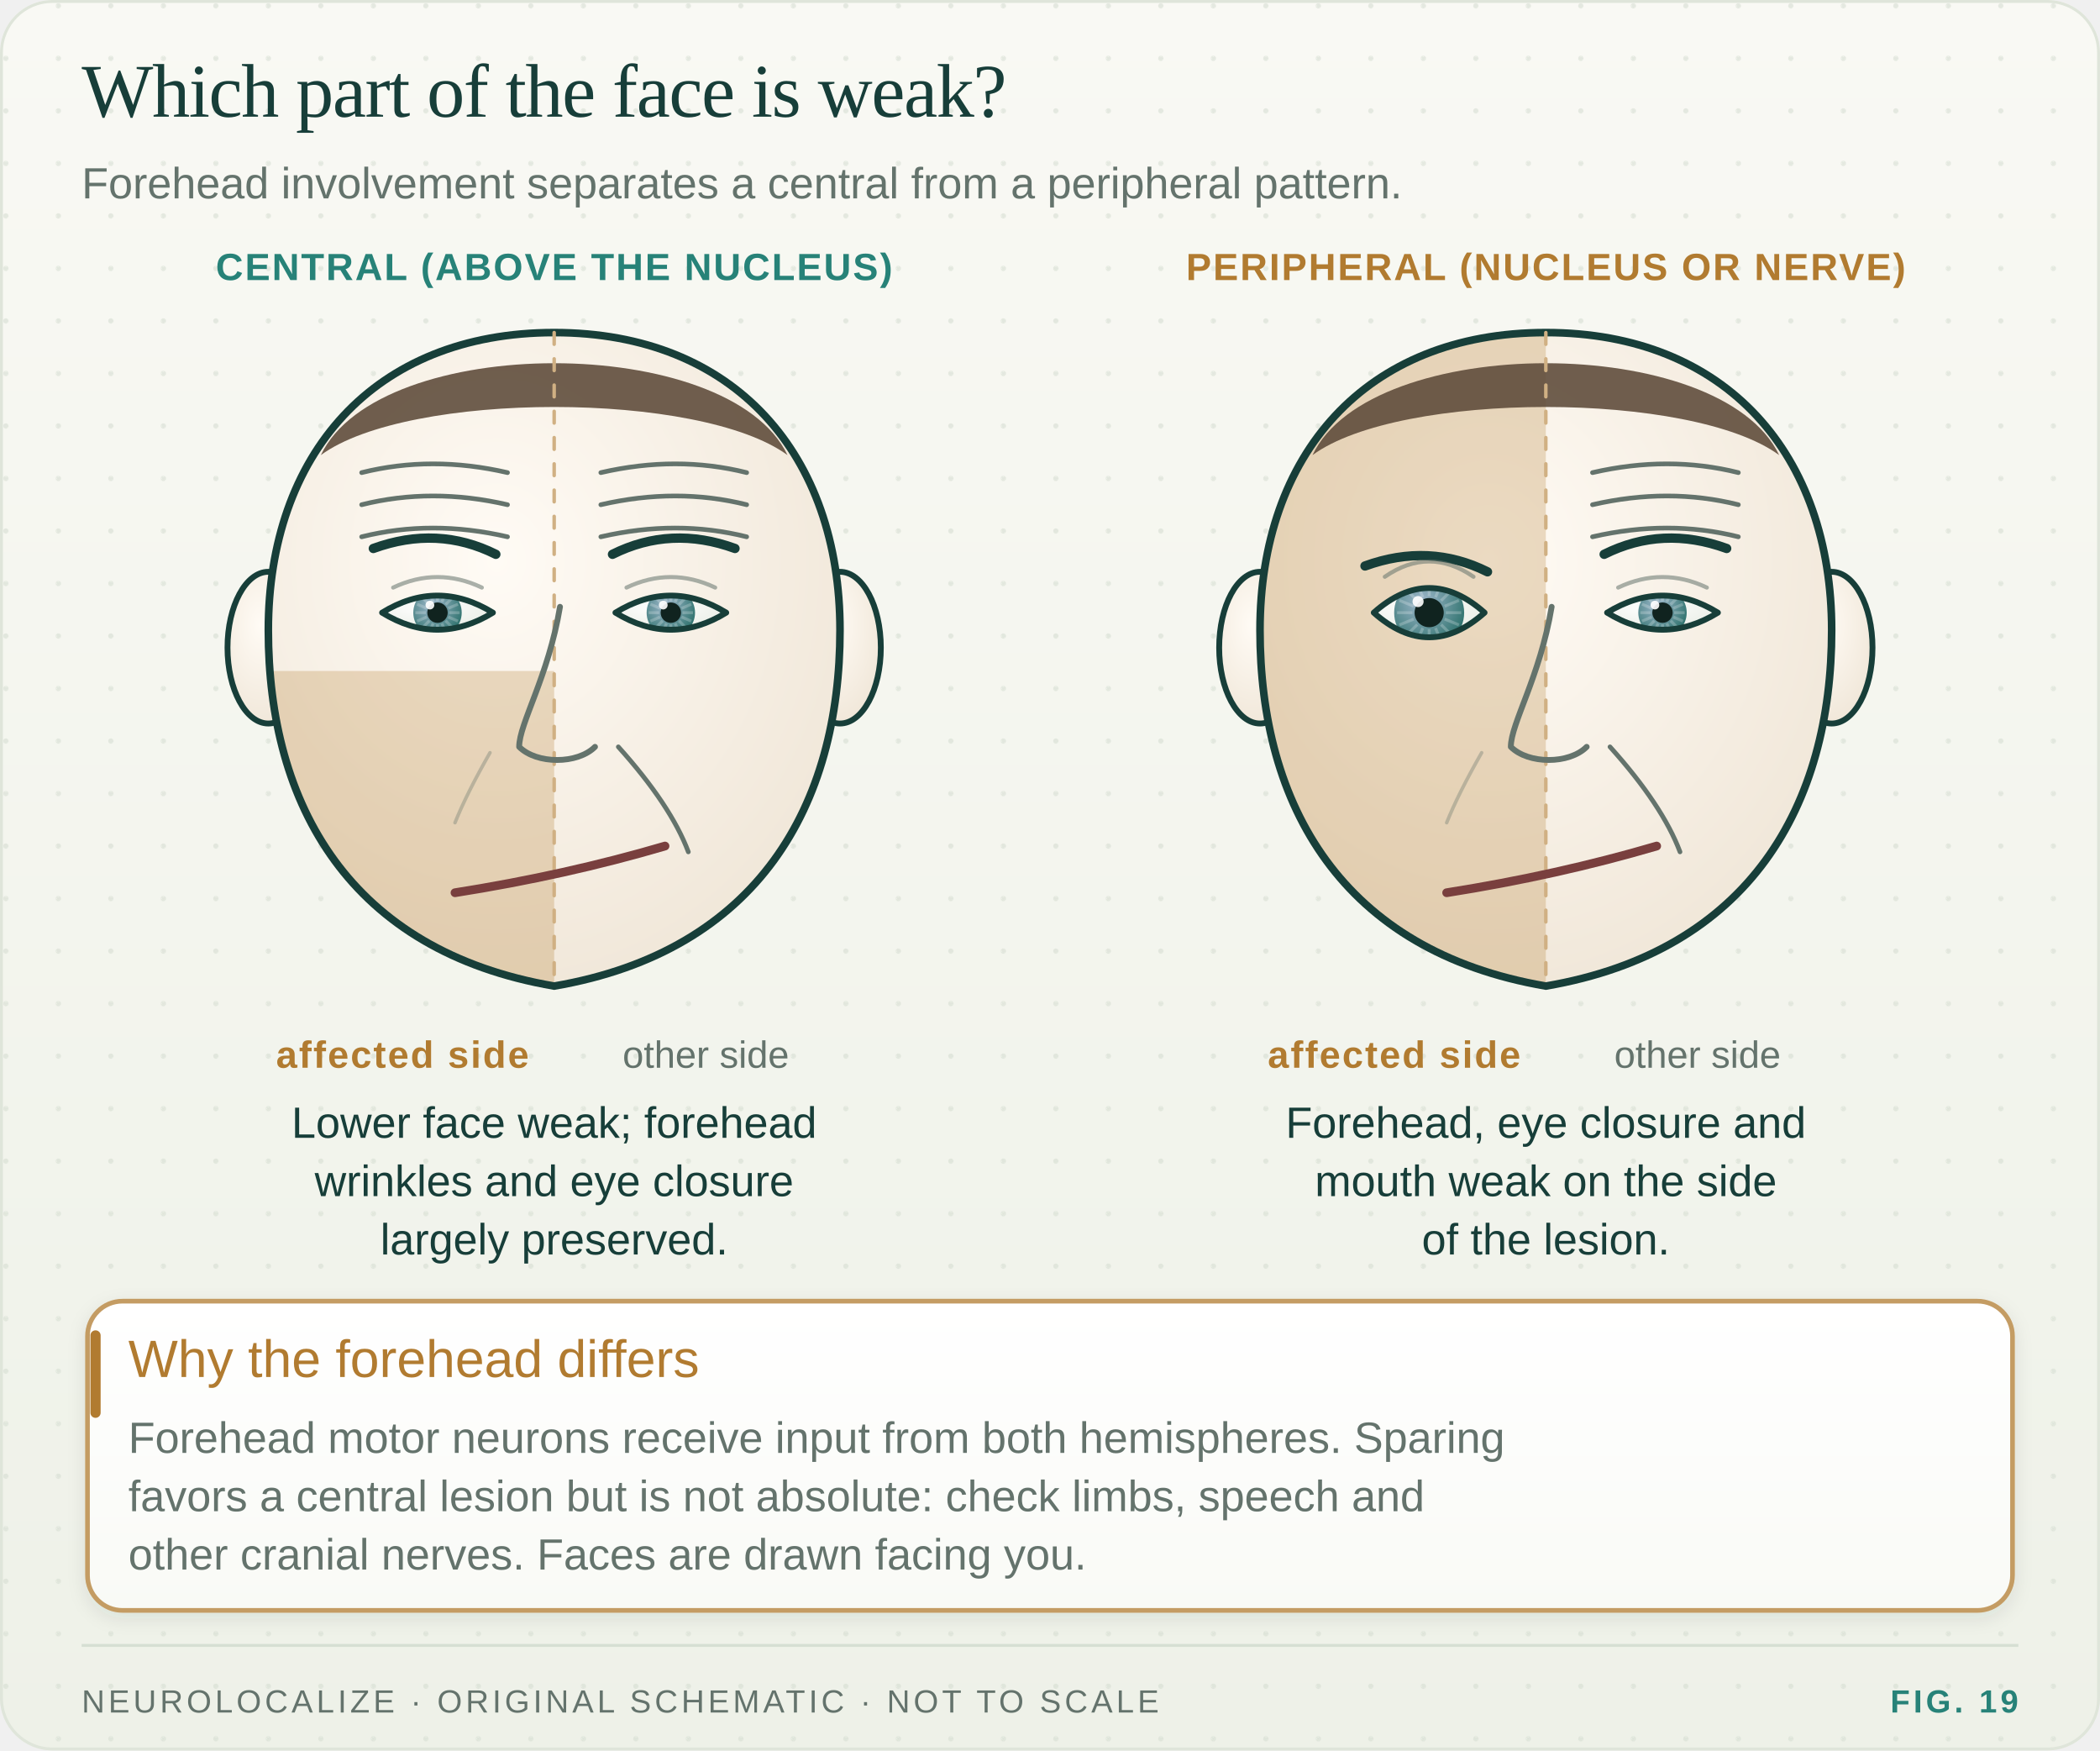
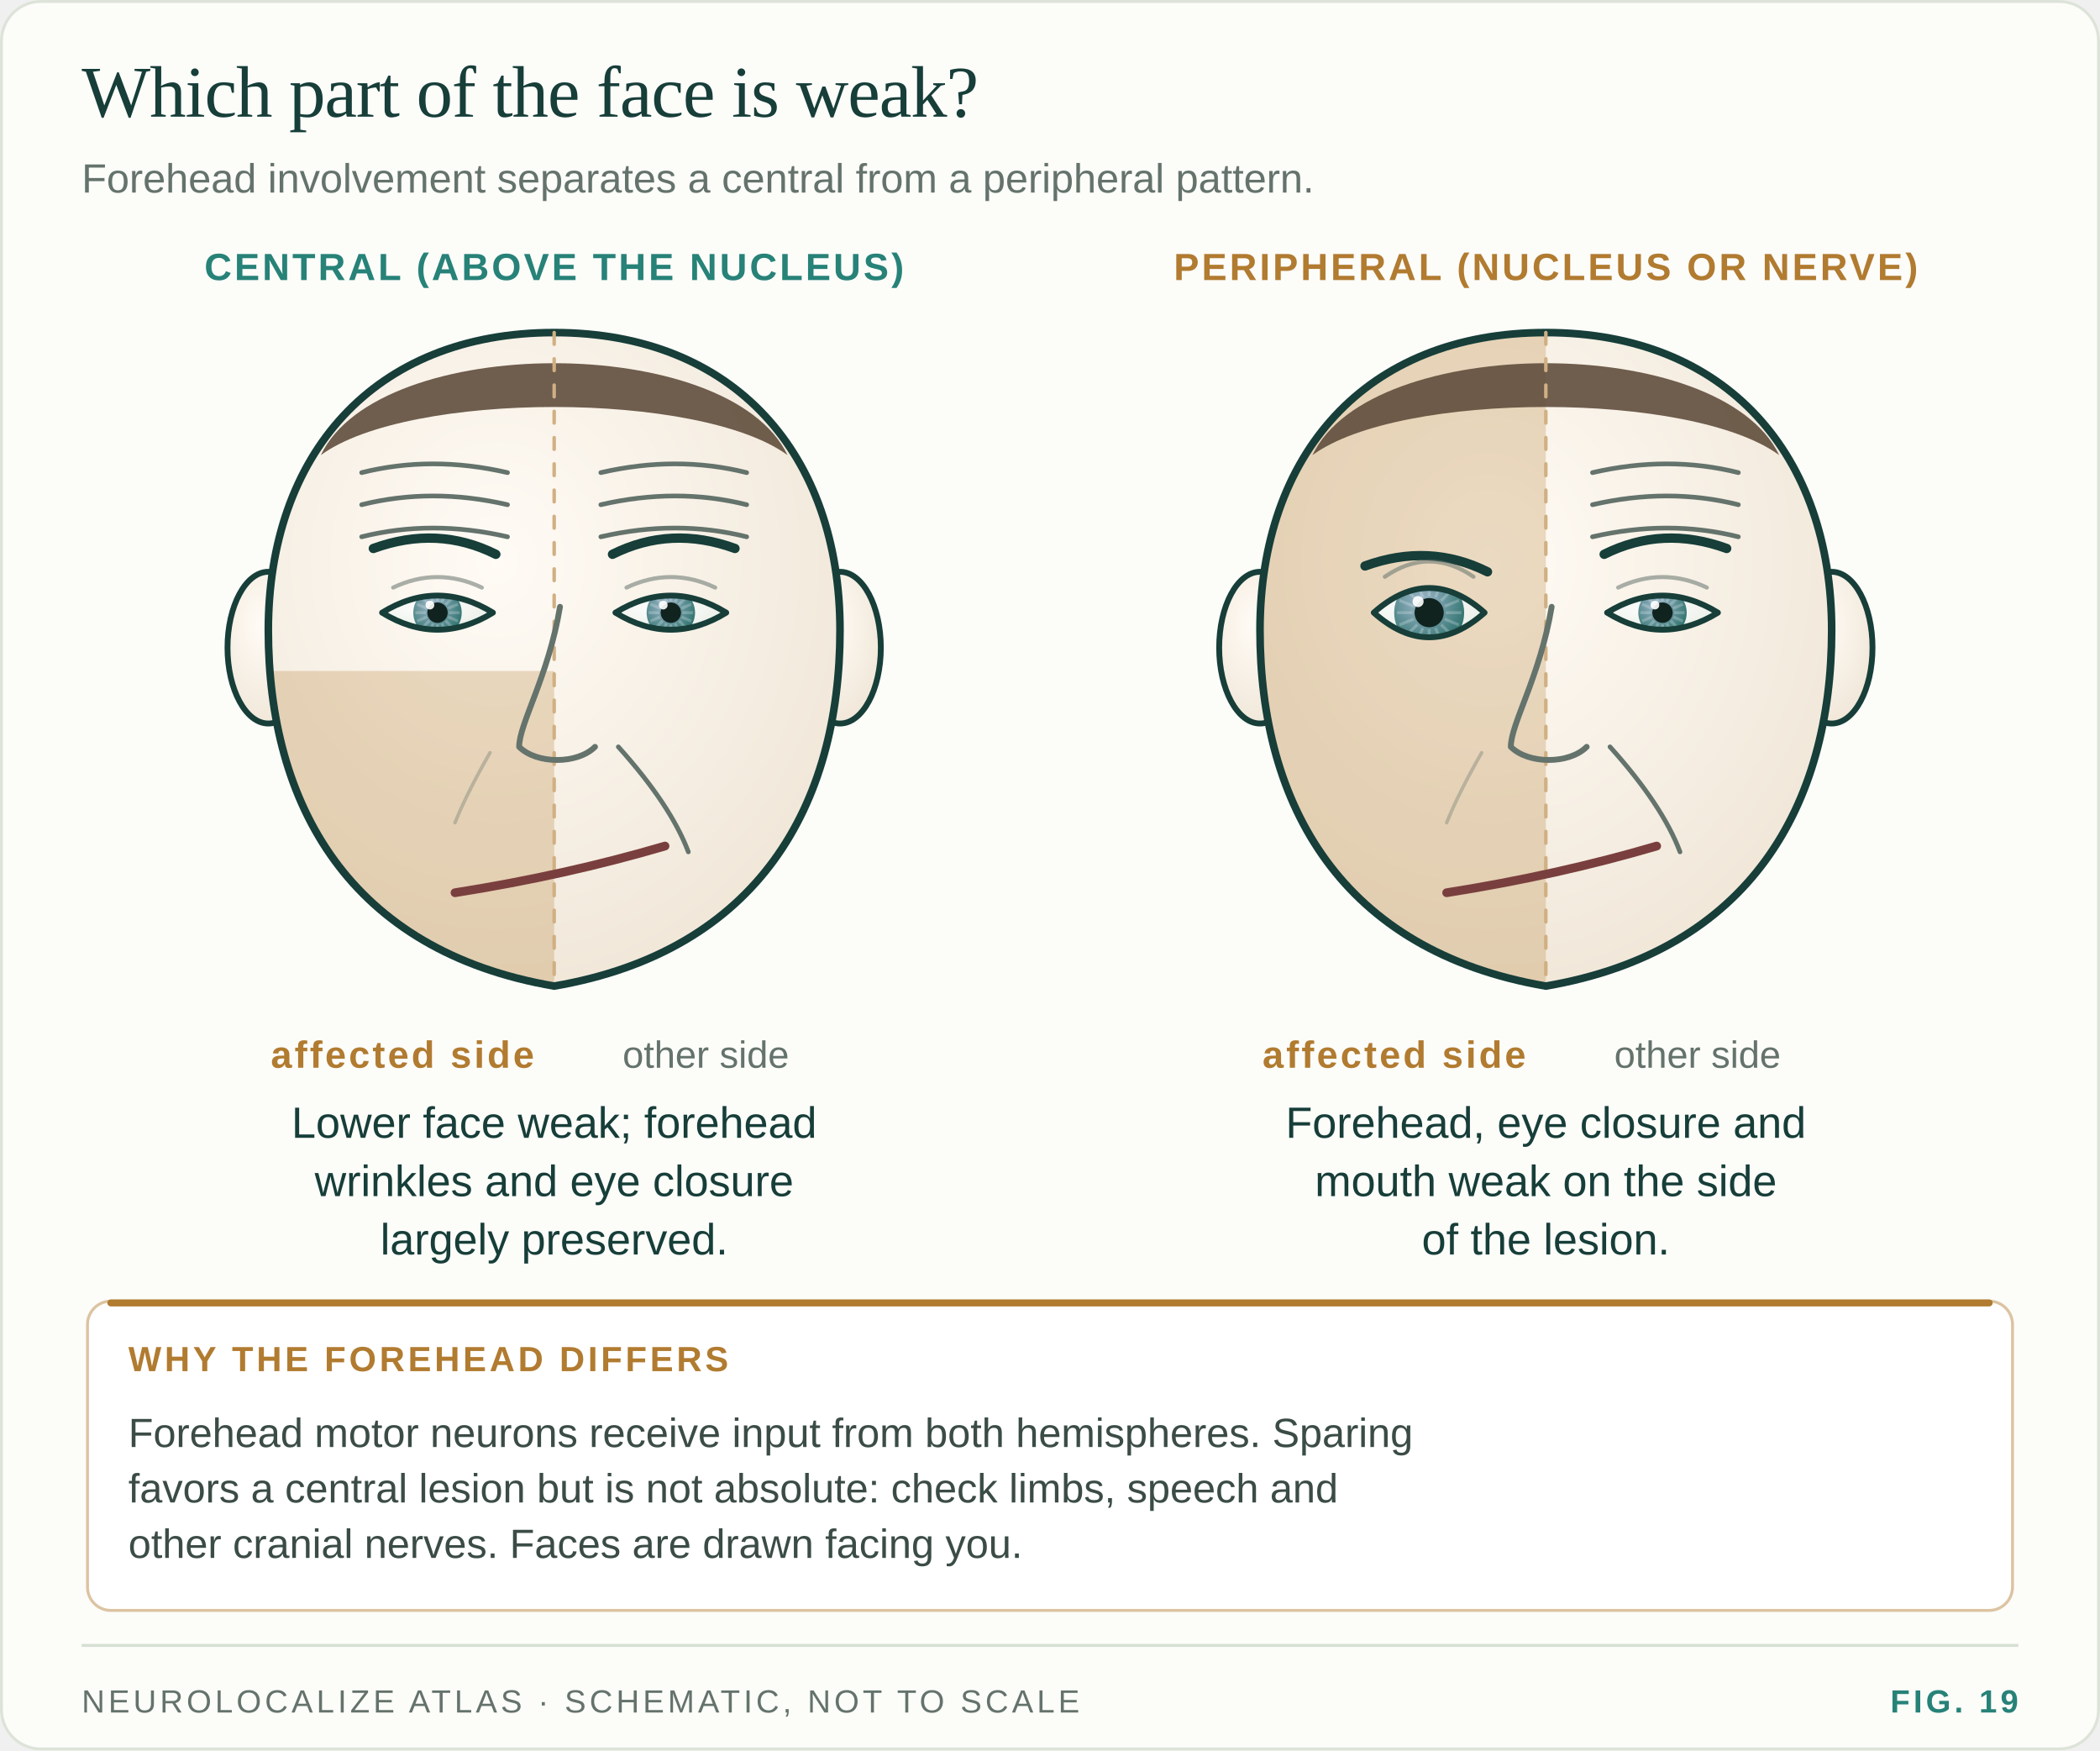
<svg xmlns="http://www.w3.org/2000/svg" width="720" height="600" viewBox="0 0 720 600" role="img">
  <defs>
    <linearGradient id="bg" x1="0" y1="0" x2="0" y2="1">
      <stop offset="0" stop-color="#f9f9f4" />
      <stop offset="1" stop-color="#eef1e8" />
    </linearGradient>
    <linearGradient id="card" x1="0" y1="0" x2="0" y2="1">
      <stop offset="0" stop-color="#ffffff" />
      <stop offset="1" stop-color="#f9faf6" />
    </linearGradient>
    <pattern id="dots" width="18" height="18" patternUnits="userSpaceOnUse">
      <circle cx="2" cy="2" r=".9" fill="#d3dbcf" />
    </pattern>
    <filter id="shadow" x="-10%" y="-10%" width="120%" height="130%">
      <feDropShadow dx="0" dy="2" stdDeviation="3" flood-color="#173e39" flood-opacity=".09" />
    </filter>
    <filter id="lift" x="-40%" y="-40%" width="180%" height="190%">
      <feDropShadow dx="0" dy="1.2" stdDeviation="1.4" flood-color="#173e39" flood-opacity=".22" />
    </filter>
    <radialGradient id="rfffbf5efe5d6" cx=".4" cy=".35" r=".75">
      <stop offset="0" stop-color="#fffbf5" />
      <stop offset="1" stop-color="#efe5d6" />
    </radialGradient>
    <clipPath id="clip1">
      <path d="M190 114C252 114 288 156 288 216C288 276 260 326 190 338C120 326 92 276 92 216C92 156 128 114 190 114Z" />
    </clipPath>
    <clipPath id="clip2">
      <path d="M211 210Q230 198.3 249 210Q230 221.7 211 210Z" />
    </clipPath>
    <radialGradient id="rffffffe7ece4" cx=".4" cy=".35" r=".75">
      <stop offset="0" stop-color="#ffffff" />
      <stop offset="1" stop-color="#e7ece4" />
    </radialGradient>
    <radialGradient id="ra0b8cc216a62" cx=".4" cy=".35" r=".75">
      <stop offset="0" stop-color="#a0b8cc" />
      <stop offset="1" stop-color="#216a62" />
    </radialGradient>
    <clipPath id="clip3">
      <path d="M131 210Q150 198.3 169 210Q150 221.7 131 210Z" />
    </clipPath>
    <clipPath id="clip4">
      <path d="M530 114C592 114 628 156 628 216C628 276 600 326 530 338C460 326 432 276 432 216C432 156 468 114 530 114Z" />
    </clipPath>
    <clipPath id="clip5">
      <path d="M551 210Q570 198.3 589 210Q570 221.7 551 210Z" />
    </clipPath>
    <clipPath id="clip6">
      <path d="M471 210Q490 193.1 509 210Q490 226.9 471 210Z" />
    </clipPath>
  </defs>
-   <rect width="720" height="600" rx="18" fill="url(#bg)" />
-   <rect width="720" height="600" rx="18" fill="url(#dots)" opacity=".55" />
-   <rect x=".5" y=".5" width="719" height="599" rx="17.5" fill="none" stroke="#dfe5da" />
+   <rect width="720" height="600" rx="14" fill="#fcfcf9" />
+   <rect x=".5" y=".5" width="719" height="599" rx="13.5" fill="none" stroke="#dde3d8" />
  <g font-family="Arial,Helvetica,sans-serif">
-     <text x="28" y="40" font-size="26" fill="#173e39" font-family="Georgia,'Times New Roman',serif" letter-spacing="-.4">Which part of the face is weak?</text>
-     <text x="28" y="68" font-size="15" fill="#64736c" text-anchor="start">Forehead involvement separates a central from a peripheral pattern.</text>
-     <text x="190" y="96" font-size="13" fill="#278278" text-anchor="middle" font-weight="700" letter-spacing=".6">CENTRAL (ABOVE THE NUCLEUS)</text>
+     <text x="28" y="40" font-size="25" fill="#173e39" font-family="Georgia,'Times New Roman',serif" letter-spacing="-.3">Which part of the face is weak?</text>
+     <text x="28" y="66" font-size="14" fill="#64736c" text-anchor="start">Forehead involvement separates a central from a peripheral pattern.</text>
+     <text x="190" y="96" font-size="13" fill="#278278" text-anchor="middle" font-weight="700" letter-spacing=".9">CENTRAL (ABOVE THE NUCLEUS)</text>
    <ellipse cx="92" cy="222" rx="14" ry="26" fill="url(#rfffbf5efe5d6)" stroke="#173e39" stroke-width="2" />
    <ellipse cx="288" cy="222" rx="14" ry="26" fill="url(#rfffbf5efe5d6)" stroke="#173e39" stroke-width="2" />
    <path d="M190 114C252 114 288 156 288 216C288 276 260 326 190 338C120 326 92 276 92 216C92 156 128 114 190 114Z" fill="url(#rfffbf5efe5d6)" />
    <rect x="80" y="230" width="110" height="130" fill="#b17b30" opacity=".26" clip-path="url(#clip1)" />
    <path d="M110 156C130 114 250 114 270 156C240 134 140 134 110 156Z" fill="#5d4a39" opacity=".88" clip-path="url(#clip1)" />
    <path d="M190 114C252 114 288 156 288 216C288 276 260 326 190 338C120 326 92 276 92 216C92 156 128 114 190 114Z" fill="none" stroke="#173e39" stroke-width="2.6" />
    <path d="M190 114L190 338" fill="none" stroke="#d0b083" stroke-width="1.2" stroke-linecap="round" stroke-linejoin="round" stroke-dasharray="4 5" />
    <path d="M206 162Q232 156 256 162" fill="none" stroke="#64736c" stroke-width="1.6" stroke-linecap="round" stroke-linejoin="round" />
    <path d="M124 162Q148 156 174 162" fill="none" stroke="#64736c" stroke-width="1.6" stroke-linecap="round" stroke-linejoin="round" />
    <path d="M206 173Q232 167 256 173" fill="none" stroke="#64736c" stroke-width="1.6" stroke-linecap="round" stroke-linejoin="round" />
    <path d="M124 173Q148 167 174 173" fill="none" stroke="#64736c" stroke-width="1.6" stroke-linecap="round" stroke-linejoin="round" />
    <path d="M206 184Q232 178 256 184" fill="none" stroke="#64736c" stroke-width="1.6" stroke-linecap="round" stroke-linejoin="round" />
    <path d="M124 184Q148 178 174 184" fill="none" stroke="#64736c" stroke-width="1.6" stroke-linecap="round" stroke-linejoin="round" />
    <path d="M210 190Q230 180 252 188" fill="none" stroke="#173e39" stroke-width="3.2" stroke-linecap="round" stroke-linejoin="round" />
    <path d="M128 188Q150 180 170 190" fill="none" stroke="#173e39" stroke-width="3.2" stroke-linecap="round" stroke-linejoin="round" />
    <path d="M211 210Q230 198.3 249 210Q230 221.7 211 210Z" fill="url(#rffffffe7ece4)" />
    <g clip-path="url(#clip2)">
      <circle cx="230" cy="210" r="8.3" fill="url(#ra0b8cc216a62)" />
      <path d="M234.0 210.0L237.6 210.0" stroke="#ffffff" stroke-opacity=".22" stroke-width="1" />
      <path d="M233.7 211.5L237.0 212.9" stroke="#ffffff" stroke-opacity=".22" stroke-width="1" />
      <path d="M232.8 212.8L235.4 215.4" stroke="#ffffff" stroke-opacity=".22" stroke-width="1" />
      <path d="M231.5 213.7L232.9 217.0" stroke="#ffffff" stroke-opacity=".22" stroke-width="1" />
      <path d="M230.0 214.0L230.0 217.6" stroke="#ffffff" stroke-opacity=".22" stroke-width="1" />
      <path d="M228.5 213.7L227.1 217.0" stroke="#ffffff" stroke-opacity=".22" stroke-width="1" />
      <path d="M227.2 212.8L224.6 215.4" stroke="#ffffff" stroke-opacity=".22" stroke-width="1" />
      <path d="M226.3 211.5L223.0 212.9" stroke="#ffffff" stroke-opacity=".22" stroke-width="1" />
      <path d="M226.0 210.0L222.4 210.0" stroke="#ffffff" stroke-opacity=".22" stroke-width="1" />
      <path d="M226.3 208.5L223.0 207.1" stroke="#ffffff" stroke-opacity=".22" stroke-width="1" />
      <path d="M227.2 207.2L224.6 204.6" stroke="#ffffff" stroke-opacity=".22" stroke-width="1" />
      <path d="M228.5 206.3L227.1 203.0" stroke="#ffffff" stroke-opacity=".22" stroke-width="1" />
      <path d="M230.0 206.0L230.0 202.4" stroke="#ffffff" stroke-opacity=".22" stroke-width="1" />
      <path d="M231.5 206.3L232.9 203.0" stroke="#ffffff" stroke-opacity=".22" stroke-width="1" />
      <path d="M232.8 207.2L235.4 204.6" stroke="#ffffff" stroke-opacity=".22" stroke-width="1" />
      <path d="M233.7 208.5L237.0 207.1" stroke="#ffffff" stroke-opacity=".22" stroke-width="1" />
      <circle cx="230" cy="210" r="3.5" fill="#10231f" />
      <circle cx="227.4" cy="207.4" r="1.5" fill="#ffffff" opacity=".9" />
    </g>
    <path d="M211 210Q230 198.3 249 210Q230 221.7 211 210Z" fill="none" stroke="#173e39" stroke-width="2" stroke-linejoin="round" />
    <path d="M214.8 201.4Q230 194.2 245.2 201.4" fill="none" stroke="#64736c" stroke-width="1.4" stroke-opacity=".55" stroke-linecap="round" />
    <path d="M131 210Q150 198.3 169 210Q150 221.7 131 210Z" fill="url(#rffffffe7ece4)" />
    <g clip-path="url(#clip3)">
      <circle cx="150" cy="210" r="8.3" fill="url(#ra0b8cc216a62)" />
      <path d="M154.0 210.0L157.6 210.0" stroke="#ffffff" stroke-opacity=".22" stroke-width="1" />
      <path d="M153.7 211.5L157.0 212.9" stroke="#ffffff" stroke-opacity=".22" stroke-width="1" />
      <path d="M152.8 212.8L155.4 215.4" stroke="#ffffff" stroke-opacity=".22" stroke-width="1" />
      <path d="M151.5 213.7L152.9 217.0" stroke="#ffffff" stroke-opacity=".22" stroke-width="1" />
      <path d="M150.0 214.0L150.0 217.6" stroke="#ffffff" stroke-opacity=".22" stroke-width="1" />
      <path d="M148.5 213.7L147.1 217.0" stroke="#ffffff" stroke-opacity=".22" stroke-width="1" />
      <path d="M147.2 212.8L144.6 215.4" stroke="#ffffff" stroke-opacity=".22" stroke-width="1" />
      <path d="M146.3 211.5L143.0 212.9" stroke="#ffffff" stroke-opacity=".22" stroke-width="1" />
      <path d="M146.0 210.0L142.4 210.0" stroke="#ffffff" stroke-opacity=".22" stroke-width="1" />
      <path d="M146.3 208.5L143.0 207.1" stroke="#ffffff" stroke-opacity=".22" stroke-width="1" />
      <path d="M147.2 207.2L144.6 204.6" stroke="#ffffff" stroke-opacity=".22" stroke-width="1" />
      <path d="M148.5 206.3L147.1 203.0" stroke="#ffffff" stroke-opacity=".22" stroke-width="1" />
      <path d="M150.0 206.0L150.0 202.4" stroke="#ffffff" stroke-opacity=".22" stroke-width="1" />
      <path d="M151.5 206.3L152.9 203.0" stroke="#ffffff" stroke-opacity=".22" stroke-width="1" />
      <path d="M152.8 207.2L155.4 204.6" stroke="#ffffff" stroke-opacity=".22" stroke-width="1" />
      <path d="M153.7 208.5L157.0 207.1" stroke="#ffffff" stroke-opacity=".22" stroke-width="1" />
      <circle cx="150" cy="210" r="3.5" fill="#10231f" />
      <circle cx="147.4" cy="207.4" r="1.5" fill="#ffffff" opacity=".9" />
    </g>
    <path d="M131 210Q150 198.3 169 210Q150 221.7 131 210Z" fill="none" stroke="#173e39" stroke-width="2" stroke-linejoin="round" />
    <path d="M134.8 201.4Q150 194.2 165.2 201.4" fill="none" stroke="#64736c" stroke-width="1.4" stroke-opacity=".55" stroke-linecap="round" />
    <path d="M192 208C188 232 178 248 178 256C184 262 198 262 204 256" fill="none" stroke="#64736c" stroke-width="2" stroke-linecap="round" stroke-linejoin="round" />
    <path d="M212 256Q230 276 236 292" fill="none" stroke="#64736c" stroke-width="1.6" stroke-linecap="round" stroke-linejoin="round" />
    <path d="M168 258Q160 272 156 282" fill="none" stroke="#64736c" stroke-width="1.2" stroke-linecap="round" stroke-linejoin="round" stroke-opacity=".35" />
    <path d="M228 290Q194 300 156 306" fill="none" stroke="#793f3e" stroke-width="3" stroke-linecap="round" stroke-linejoin="round" />
-     <text x="138" y="366" font-size="13" fill="#b17b30" text-anchor="middle" font-weight="700" letter-spacing=".6">affected side</text>
+     <text x="138" y="366" font-size="13" fill="#b17b30" text-anchor="middle" font-weight="700" letter-spacing=".9">affected side</text>
    <text x="242" y="366" font-size="13" fill="#64736c" text-anchor="middle">other side</text>
-     <text x="530" y="96" font-size="13" fill="#b17b30" text-anchor="middle" font-weight="700" letter-spacing=".6">PERIPHERAL (NUCLEUS OR NERVE)</text>
+     <text x="530" y="96" font-size="13" fill="#b17b30" text-anchor="middle" font-weight="700" letter-spacing=".9">PERIPHERAL (NUCLEUS OR NERVE)</text>
    <ellipse cx="432" cy="222" rx="14" ry="26" fill="url(#rfffbf5efe5d6)" stroke="#173e39" stroke-width="2" />
    <ellipse cx="628" cy="222" rx="14" ry="26" fill="url(#rfffbf5efe5d6)" stroke="#173e39" stroke-width="2" />
    <path d="M530 114C592 114 628 156 628 216C628 276 600 326 530 338C460 326 432 276 432 216C432 156 468 114 530 114Z" fill="url(#rfffbf5efe5d6)" />
    <rect x="420" y="96" width="110" height="260" fill="#b17b30" opacity=".26" clip-path="url(#clip4)" />
    <path d="M450 156C470 114 590 114 610 156C580 134 480 134 450 156Z" fill="#5d4a39" opacity=".88" clip-path="url(#clip4)" />
    <path d="M530 114C592 114 628 156 628 216C628 276 600 326 530 338C460 326 432 276 432 216C432 156 468 114 530 114Z" fill="none" stroke="#173e39" stroke-width="2.6" />
    <path d="M530 114L530 338" fill="none" stroke="#d0b083" stroke-width="1.2" stroke-linecap="round" stroke-linejoin="round" stroke-dasharray="4 5" />
    <path d="M546 162Q572 156 596 162" fill="none" stroke="#64736c" stroke-width="1.6" stroke-linecap="round" stroke-linejoin="round" />
    <path d="M546 173Q572 167 596 173" fill="none" stroke="#64736c" stroke-width="1.6" stroke-linecap="round" stroke-linejoin="round" />
    <path d="M546 184Q572 178 596 184" fill="none" stroke="#64736c" stroke-width="1.6" stroke-linecap="round" stroke-linejoin="round" />
    <path d="M550 190Q570 180 592 188" fill="none" stroke="#173e39" stroke-width="3.2" stroke-linecap="round" stroke-linejoin="round" />
    <path d="M468 194Q490 186 510 196" fill="none" stroke="#173e39" stroke-width="3.2" stroke-linecap="round" stroke-linejoin="round" />
    <path d="M551 210Q570 198.3 589 210Q570 221.7 551 210Z" fill="url(#rffffffe7ece4)" />
    <g clip-path="url(#clip5)">
      <circle cx="570" cy="210" r="8.3" fill="url(#ra0b8cc216a62)" />
      <path d="M574.0 210.0L577.6 210.0" stroke="#ffffff" stroke-opacity=".22" stroke-width="1" />
      <path d="M573.7 211.5L577.0 212.9" stroke="#ffffff" stroke-opacity=".22" stroke-width="1" />
      <path d="M572.8 212.8L575.4 215.4" stroke="#ffffff" stroke-opacity=".22" stroke-width="1" />
      <path d="M571.5 213.7L572.9 217.0" stroke="#ffffff" stroke-opacity=".22" stroke-width="1" />
      <path d="M570.0 214.0L570.0 217.6" stroke="#ffffff" stroke-opacity=".22" stroke-width="1" />
      <path d="M568.5 213.7L567.1 217.0" stroke="#ffffff" stroke-opacity=".22" stroke-width="1" />
      <path d="M567.2 212.8L564.6 215.4" stroke="#ffffff" stroke-opacity=".22" stroke-width="1" />
      <path d="M566.3 211.5L563.0 212.9" stroke="#ffffff" stroke-opacity=".22" stroke-width="1" />
      <path d="M566.0 210.0L562.4 210.0" stroke="#ffffff" stroke-opacity=".22" stroke-width="1" />
      <path d="M566.3 208.5L563.0 207.1" stroke="#ffffff" stroke-opacity=".22" stroke-width="1" />
      <path d="M567.2 207.2L564.6 204.6" stroke="#ffffff" stroke-opacity=".22" stroke-width="1" />
      <path d="M568.5 206.3L567.1 203.0" stroke="#ffffff" stroke-opacity=".22" stroke-width="1" />
      <path d="M570.0 206.0L570.0 202.4" stroke="#ffffff" stroke-opacity=".22" stroke-width="1" />
      <path d="M571.5 206.3L572.9 203.0" stroke="#ffffff" stroke-opacity=".22" stroke-width="1" />
      <path d="M572.8 207.2L575.4 204.6" stroke="#ffffff" stroke-opacity=".22" stroke-width="1" />
      <path d="M573.7 208.5L577.0 207.1" stroke="#ffffff" stroke-opacity=".22" stroke-width="1" />
      <circle cx="570" cy="210" r="3.5" fill="#10231f" />
      <circle cx="567.4" cy="207.4" r="1.5" fill="#ffffff" opacity=".9" />
    </g>
    <path d="M551 210Q570 198.3 589 210Q570 221.7 551 210Z" fill="none" stroke="#173e39" stroke-width="2" stroke-linejoin="round" />
    <path d="M554.8 201.4Q570 194.2 585.2 201.4" fill="none" stroke="#64736c" stroke-width="1.4" stroke-opacity=".55" stroke-linecap="round" />
    <path d="M471 210Q490 193.1 509 210Q490 226.9 471 210Z" fill="url(#rffffffe7ece4)" />
    <g clip-path="url(#clip6)">
      <circle cx="490" cy="210" r="12.0" fill="url(#ra0b8cc216a62)" />
      <path d="M495.7 210.0L501.0 210.0" stroke="#ffffff" stroke-opacity=".22" stroke-width="1" />
      <path d="M495.3 212.2L500.2 214.2" stroke="#ffffff" stroke-opacity=".22" stroke-width="1" />
      <path d="M494.1 214.1L497.8 217.8" stroke="#ffffff" stroke-opacity=".22" stroke-width="1" />
      <path d="M492.2 215.3L494.2 220.2" stroke="#ffffff" stroke-opacity=".22" stroke-width="1" />
      <path d="M490.0 215.7L490.0 221.0" stroke="#ffffff" stroke-opacity=".22" stroke-width="1" />
      <path d="M487.8 215.3L485.8 220.2" stroke="#ffffff" stroke-opacity=".22" stroke-width="1" />
      <path d="M485.9 214.1L482.2 217.8" stroke="#ffffff" stroke-opacity=".22" stroke-width="1" />
      <path d="M484.7 212.2L479.8 214.2" stroke="#ffffff" stroke-opacity=".22" stroke-width="1" />
      <path d="M484.3 210.0L479.0 210.0" stroke="#ffffff" stroke-opacity=".22" stroke-width="1" />
      <path d="M484.7 207.8L479.8 205.8" stroke="#ffffff" stroke-opacity=".22" stroke-width="1" />
      <path d="M485.9 205.9L482.2 202.2" stroke="#ffffff" stroke-opacity=".22" stroke-width="1" />
      <path d="M487.8 204.7L485.8 199.8" stroke="#ffffff" stroke-opacity=".22" stroke-width="1" />
      <path d="M490.0 204.3L490.0 199.0" stroke="#ffffff" stroke-opacity=".22" stroke-width="1" />
      <path d="M492.2 204.7L494.2 199.8" stroke="#ffffff" stroke-opacity=".22" stroke-width="1" />
      <path d="M494.1 205.9L497.8 202.2" stroke="#ffffff" stroke-opacity=".22" stroke-width="1" />
      <path d="M495.3 207.8L500.2 205.8" stroke="#ffffff" stroke-opacity=".22" stroke-width="1" />
      <circle cx="490" cy="210" r="5.0" fill="#10231f" />
      <circle cx="486.2" cy="206.2" r="1.9" fill="#ffffff" opacity=".9" />
    </g>
    <path d="M471 210Q490 193.1 509 210Q490 226.9 471 210Z" fill="none" stroke="#173e39" stroke-width="2" stroke-linejoin="round" />
    <path d="M474.8 197.7Q490 187.2 505.2 197.7" fill="none" stroke="#64736c" stroke-width="1.4" stroke-opacity=".55" stroke-linecap="round" />
    <path d="M532 208C528 232 518 248 518 256C524 262 538 262 544 256" fill="none" stroke="#64736c" stroke-width="2" stroke-linecap="round" stroke-linejoin="round" />
    <path d="M552 256Q570 276 576 292" fill="none" stroke="#64736c" stroke-width="1.6" stroke-linecap="round" stroke-linejoin="round" />
    <path d="M508 258Q500 272 496 282" fill="none" stroke="#64736c" stroke-width="1.2" stroke-linecap="round" stroke-linejoin="round" stroke-opacity=".35" />
    <path d="M568 290Q534 300 496 306" fill="none" stroke="#793f3e" stroke-width="3" stroke-linecap="round" stroke-linejoin="round" />
-     <text x="478" y="366" font-size="13" fill="#b17b30" text-anchor="middle" font-weight="700" letter-spacing=".6">affected side</text>
+     <text x="478" y="366" font-size="13" fill="#b17b30" text-anchor="middle" font-weight="700" letter-spacing=".9">affected side</text>
    <text x="582" y="366" font-size="13" fill="#64736c" text-anchor="middle">other side</text>
    <text x="190" y="390" font-size="15" fill="#173e39" text-anchor="middle">Lower face weak; forehead</text>
    <text x="190" y="410" font-size="15" fill="#173e39" text-anchor="middle">wrinkles and eye closure</text>
    <text x="190" y="430" font-size="15" fill="#173e39" text-anchor="middle">largely preserved.</text>
    <text x="530" y="390" font-size="15" fill="#173e39" text-anchor="middle">Forehead, eye closure and</text>
    <text x="530" y="410" font-size="15" fill="#173e39" text-anchor="middle">mouth weak on the side</text>
    <text x="530" y="430" font-size="15" fill="#173e39" text-anchor="middle">of the lesion.</text>
-     <rect x="30" y="446" width="660" height="106" rx="12" fill="url(#card)" stroke="#c49c64" stroke-width="1.6" filter="url(#shadow)" />
-     <rect x="31" y="456" width="3.5" height="30" rx="1.75" fill="#b17b30" />
-     <text x="44" y="472" font-size="18" fill="#b17b30" text-anchor="start">Why the forehead differs</text>
-     <text x="44" y="498" font-size="15" fill="#64736c" text-anchor="start">Forehead motor neurons receive input from both hemispheres. Sparing</text>
-     <text x="44" y="518" font-size="15" fill="#64736c" text-anchor="start">favors a central lesion but is not absolute: check limbs, speech and</text>
-     <text x="44" y="538" font-size="15" fill="#64736c" text-anchor="start">other cranial nerves. Faces are drawn facing you.</text>
+     <rect x="30" y="446" width="660" height="106" rx="8" fill="#ffffff" stroke="#dcc4a2" stroke-width="1" />
+     <path d="M38 446.6L682 446.6" stroke="#b17b30" stroke-width="2.4" stroke-linecap="round" />
+     <text x="44" y="470" font-size="12" fill="#b17b30" font-weight="700" letter-spacing="1.1">WHY THE FOREHEAD DIFFERS</text>
+     <text x="44" y="496" font-size="14" fill="#3b4c46" text-anchor="start">Forehead motor neurons receive input from both hemispheres. Sparing</text>
+     <text x="44" y="515" font-size="14" fill="#3b4c46" text-anchor="start">favors a central lesion but is not absolute: check limbs, speech and</text>
+     <text x="44" y="534" font-size="14" fill="#3b4c46" text-anchor="start">other cranial nerves. Faces are drawn facing you.</text>
    <path d="M28 564L692 564" fill="none" stroke="#d6dfd3" stroke-width="1" />
-     <text x="28" y="587" font-size="11" fill="#64736c" letter-spacing="1.2">NEUROLOCALIZE  ·  ORIGINAL SCHEMATIC  ·  NOT TO SCALE</text>
+     <text x="28" y="587" font-size="11" fill="#64736c" letter-spacing="1.2">NEUROLOCALIZE ATLAS  ·  SCHEMATIC, NOT TO SCALE</text>
    <text x="692" y="587" font-size="11" fill="#278278" text-anchor="end" letter-spacing="1.2" font-weight="700">FIG. 19</text>
  </g>
</svg>
